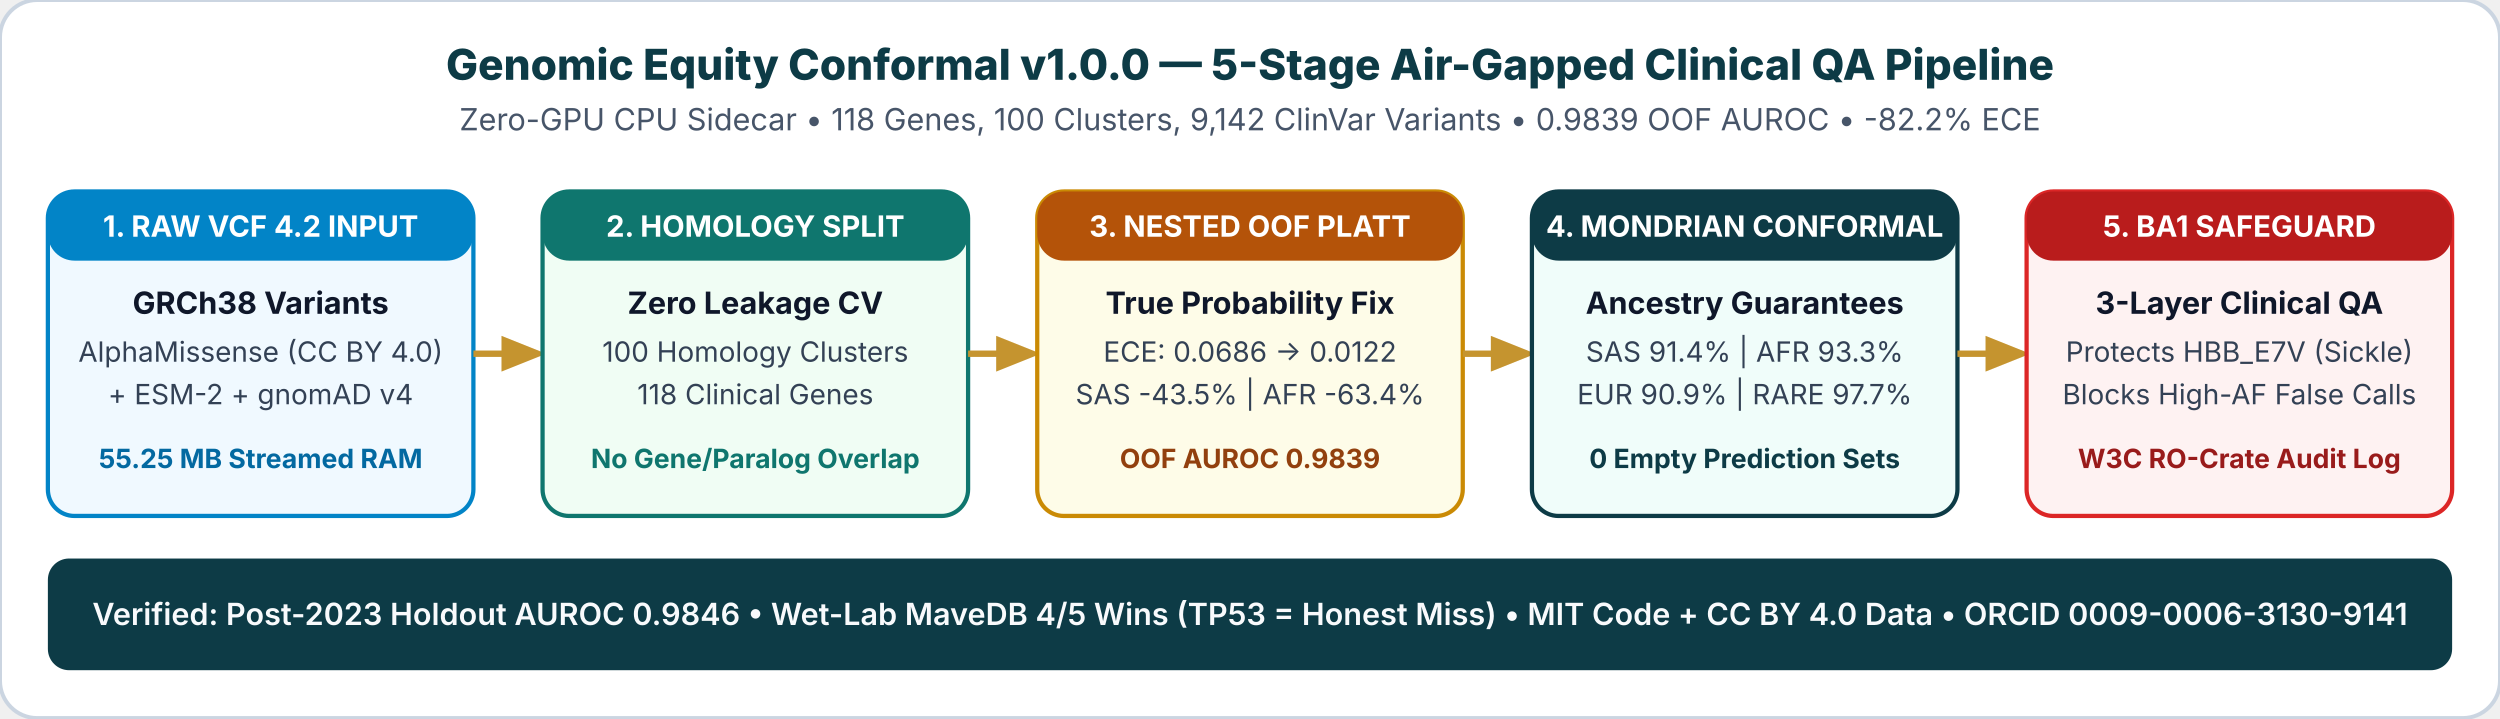
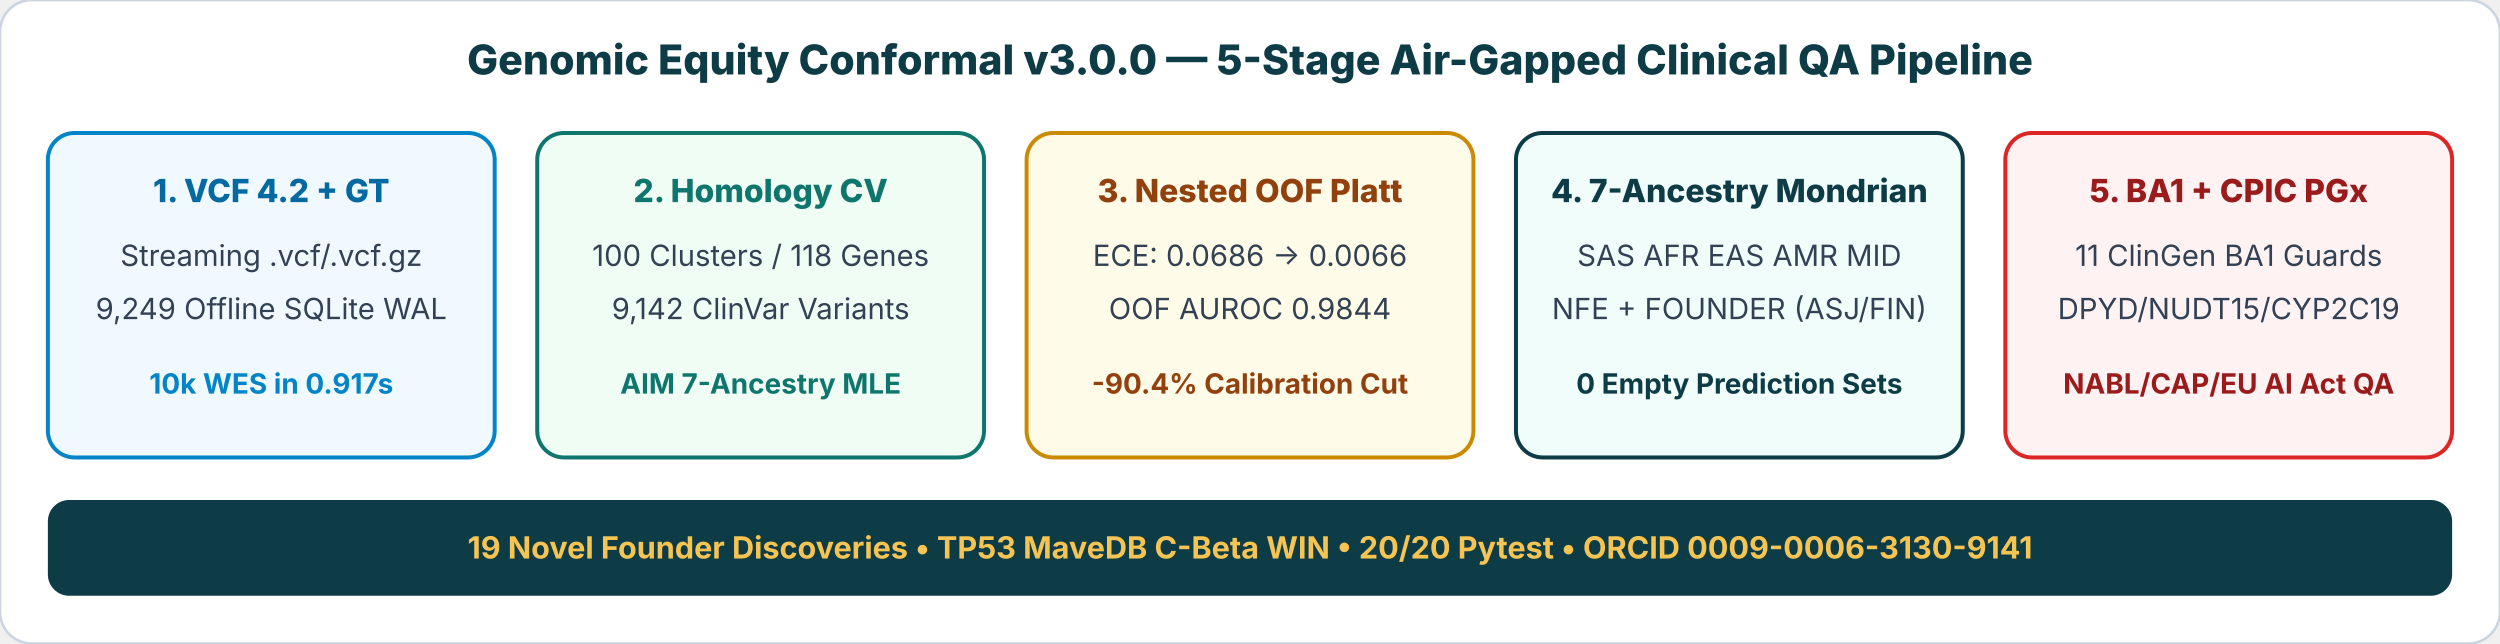
- <svg xmlns="http://www.w3.org/2000/svg" viewBox="0 0 940 270" width="100%" height="auto" font-family="system-ui,-apple-system,sans-serif">
-   <defs>
-     <marker id="arr" viewBox="0 0 10 10" refX="8" refY="5" markerWidth="7" markerHeight="7" orient="auto-start-reverse">
-       <path d="M 0 1 L 10 5 L 0 9 z" fill="#c5942f" />
-     </marker>
-   </defs>
-   <rect width="940" height="270" rx="14" fill="#ffffff" stroke="#cbd5e1" stroke-width="1.5" />
-   <text x="470" y="30" text-anchor="middle" font-size="16" font-weight="800" fill="#0d3b46">Genomic Equity Conformal v1.0.0 — 5-Stage Air-Gapped Clinical QA Pipeline</text>
-   <text x="470" y="49" text-anchor="middle" font-size="11.5" fill="#475569">Zero-GPU CPU Sidecar • 118 Genes, 100 Clusters, 9,142 ClinVar Variants • 0.9839 OOF AUROC • -82.2% ECE</text>
-   <rect x="18" y="72" width="160" height="122" rx="10" fill="#f0f9ff" stroke="#0284c7" stroke-width="1.6" />
-   <rect x="18" y="72" width="160" height="26" rx="10" fill="#0284c7" />
-   <text x="98" y="89" text-anchor="middle" font-size="11" font-weight="700" fill="#ffffff">1. RAW VCF 4.2 INPUT</text>
-   <text x="98" y="118" text-anchor="middle" font-size="11.5" font-weight="700" fill="#0f172a">GRCh38 Variants</text>
-   <text x="98" y="136" text-anchor="middle" font-size="10.5" fill="#334155">AlphaMissense (CC BY 4.0)</text>
-   <text x="98" y="152" text-anchor="middle" font-size="10.5" fill="#334155">+ ESM-2 + gnomAD v4</text>
-   <text x="98" y="176" text-anchor="middle" font-size="10" font-weight="700" fill="#0369a1">55.25 MB Streamed RAM</text>
-   <line x1="178" y1="133" x2="202" y2="133" stroke="#c5942f" stroke-width="2.4" marker-end="url(#arr)" />
-   <rect x="204" y="72" width="160" height="122" rx="10" fill="#f0fdf4" stroke="#0f766e" stroke-width="1.6" />
-   <rect x="204" y="72" width="160" height="26" rx="10" fill="#0f766e" />
-   <text x="284" y="89" text-anchor="middle" font-size="11" font-weight="700" fill="#ffffff">2. HOMOLOGY SPLIT</text>
-   <text x="284" y="118" text-anchor="middle" font-size="11.5" font-weight="700" fill="#0f172a">Zero Leakage CV</text>
-   <text x="284" y="136" text-anchor="middle" font-size="10.5" fill="#334155">100 Homology Clusters</text>
-   <text x="284" y="152" text-anchor="middle" font-size="10.5" fill="#334155">118 Clinical Genes</text>
-   <text x="284" y="176" text-anchor="middle" font-size="10" font-weight="700" fill="#0f766e">No Gene/Paralog Overlap</text>
-   <line x1="364" y1="133" x2="388" y2="133" stroke="#c5942f" stroke-width="2.4" marker-end="url(#arr)" />
-   <rect x="390" y="72" width="160" height="122" rx="10" fill="#fefce8" stroke="#ca8a04" stroke-width="1.6" />
-   <rect x="390" y="72" width="160" height="26" rx="10" fill="#b45309" />
-   <text x="470" y="89" text-anchor="middle" font-size="11" font-weight="700" fill="#ffffff">3. NESTED OOF PLATT</text>
-   <text x="470" y="118" text-anchor="middle" font-size="11.5" font-weight="700" fill="#0f172a">True Probability Fix</text>
-   <text x="470" y="136" text-anchor="middle" font-size="10.5" fill="#334155">ECE: 0.0686 → 0.0122</text>
-   <text x="470" y="152" text-anchor="middle" font-size="10.5" fill="#334155">SAS -43.5% | AFR -63.4%</text>
-   <text x="470" y="176" text-anchor="middle" font-size="10" font-weight="700" fill="#92400e">OOF AUROC 0.9839</text>
-   <line x1="550" y1="133" x2="574" y2="133" stroke="#c5942f" stroke-width="2.4" marker-end="url(#arr)" />
-   <rect x="576" y="72" width="160" height="122" rx="10" fill="#f0fdfa" stroke="#0d3b46" stroke-width="1.6" />
-   <rect x="576" y="72" width="160" height="26" rx="10" fill="#0d3b46" />
-   <text x="656" y="89" text-anchor="middle" font-size="11" font-weight="700" fill="#ffffff">4. MONDRIAN CONFORMAL</text>
-   <text x="656" y="118" text-anchor="middle" font-size="11.5" font-weight="700" fill="#0f172a">Ancestry Guarantees</text>
-   <text x="656" y="136" text-anchor="middle" font-size="10.5" fill="#334155">SAS 91.4% | AFR 93.3%</text>
-   <text x="656" y="152" text-anchor="middle" font-size="10.5" fill="#334155">EUR 90.9% | RARE 97.7%</text>
-   <text x="656" y="176" text-anchor="middle" font-size="10" font-weight="700" fill="#0d3b46">0 Empty Prediction Sets</text>
-   <line x1="736" y1="133" x2="760" y2="133" stroke="#c5942f" stroke-width="2.4" marker-end="url(#arr)" />
-   <rect x="762" y="72" width="160" height="122" rx="10" fill="#fef2f2" stroke="#dc2626" stroke-width="1.6" />
-   <rect x="762" y="72" width="160" height="26" rx="10" fill="#b91c1c" />
-   <text x="842" y="89" text-anchor="middle" font-size="11" font-weight="700" fill="#ffffff">5. BA1 SAFEGUARD</text>
-   <text x="842" y="118" text-anchor="middle" font-size="11.5" font-weight="700" fill="#0f172a">3-Layer Clinical QA</text>
-   <text x="842" y="136" text-anchor="middle" font-size="10.5" fill="#334155">Protects HBB_E7V (Sickle)</text>
-   <text x="842" y="152" text-anchor="middle" font-size="10.5" fill="#334155">Blocks High-AF False Calls</text>
-   <text x="842" y="176" text-anchor="middle" font-size="10" font-weight="700" fill="#991b1b">W3C RO-Crate Audit Log</text>
-   <rect x="18" y="210" width="904" height="42" rx="8" fill="#0d3b46" />
-   <text x="470" y="235" text-anchor="middle" font-size="11.5" font-weight="600" fill="#f8fafc">Verified: Post-2023 Holdout AUROC 0.9846 • Wet-Lab MaveDB 4/5 Wins (TP53 = Honest Miss) • MIT Code + CC BY 4.0 Data • ORCID 0009-0006-3130-9141</text>
+ <svg xmlns="http://www.w3.org/2000/svg" viewBox="0 0 940 242" width="100%" height="auto" font-family="system-ui,-apple-system,sans-serif">
+   <rect width="940" height="242" rx="12" fill="#ffffff" stroke="#cbd5e1" />
+   <text x="470" y="28" text-anchor="middle" font-size="15.5" font-weight="800" fill="#0d3b46">Genomic Equity Conformal v3.0.0 — 5-Stage Air-Gapped Clinical QA Pipeline</text>
+   <rect x="18" y="50" width="168" height="122" rx="10" fill="#f0f9ff" stroke="#0284c7" stroke-width="1.5" />
+   <text x="102" y="76" text-anchor="middle" font-size="12" font-weight="800" fill="#0369a1">1. VCF 4.2 + GT</text>
+   <text x="102" y="100" text-anchor="middle" font-size="11" fill="#334155">Streaming .vcf/.vcf.gz</text>
+   <text x="102" y="120" text-anchor="middle" font-size="11" fill="#334155">9,249 Offline SQLite WAL</text>
+   <text x="102" y="148" text-anchor="middle" font-size="10.5" font-weight="700" fill="#0284c7">10k WES in 0.917s</text>
+   <rect x="202" y="50" width="168" height="122" rx="10" fill="#f0fdf4" stroke="#0f766e" stroke-width="1.5" />
+   <text x="286" y="76" text-anchor="middle" font-size="12" font-weight="800" fill="#0f766e">2. Homology CV</text>
+   <text x="286" y="100" text-anchor="middle" font-size="11" fill="#334155">100 Clusters / 118 Genes</text>
+   <text x="286" y="120" text-anchor="middle" font-size="11" fill="#334155">9,142 ClinVar Variants</text>
+   <text x="286" y="148" text-anchor="middle" font-size="10.5" font-weight="700" fill="#0f766e">AIM 7-Ancestry MLE</text>
+   <rect x="386" y="50" width="168" height="122" rx="10" fill="#fefce8" stroke="#ca8a04" stroke-width="1.5" />
+   <text x="470" y="76" text-anchor="middle" font-size="12" font-weight="800" fill="#92400e">3. Nested OOF Platt</text>
+   <text x="470" y="100" text-anchor="middle" font-size="11" fill="#334155">ECE: 0.0686 → 0.0066</text>
+   <text x="470" y="120" text-anchor="middle" font-size="11" fill="#334155">OOF AUROC 0.9844</text>
+   <text x="470" y="148" text-anchor="middle" font-size="10.5" font-weight="700" fill="#92400e">-90.4% Calibration Cut</text>
+   <rect x="570" y="50" width="168" height="122" rx="10" fill="#f0fdfa" stroke="#0d3b46" stroke-width="1.5" />
+   <text x="654" y="76" text-anchor="middle" font-size="12" font-weight="800" fill="#0d3b46">4. 7-Ancestry Mondrian</text>
+   <text x="654" y="100" text-anchor="middle" font-size="11" fill="#334155">SAS AFR EAS AMR MID</text>
+   <text x="654" y="120" text-anchor="middle" font-size="11" fill="#334155">NFE + FOUNDER (ASJ/FIN)</text>
+   <text x="654" y="148" text-anchor="middle" font-size="10.5" font-weight="700" fill="#0d3b46">0 Empty Prediction Sets</text>
+   <rect x="754" y="50" width="168" height="122" rx="10" fill="#fef2f2" stroke="#dc2626" stroke-width="1.5" />
+   <text x="838" y="76" text-anchor="middle" font-size="12" font-weight="800" fill="#991b1b">5. BA1 + CPIC PGx</text>
+   <text x="838" y="100" text-anchor="middle" font-size="11" fill="#334155">11 ClinGen BA1 Guards</text>
+   <text x="838" y="120" text-anchor="middle" font-size="11" fill="#334155">DPYD/NUDT15/CYP2C19</text>
+   <text x="838" y="148" text-anchor="middle" font-size="10.5" font-weight="700" fill="#991b1b">NABL/CAP/EU AI Act QA</text>
+   <rect x="18" y="188" width="904" height="36" rx="8" fill="#0d3b46" />
+   <text x="470" y="210" text-anchor="middle" font-size="11.5" font-weight="700" fill="#f6c453">19 Novel Founder Discoveries • TP53 MaveDB C-Beta WIN • 20/20 Pytest • ORCID 0009-0006-3130-9141</text>
</svg>
